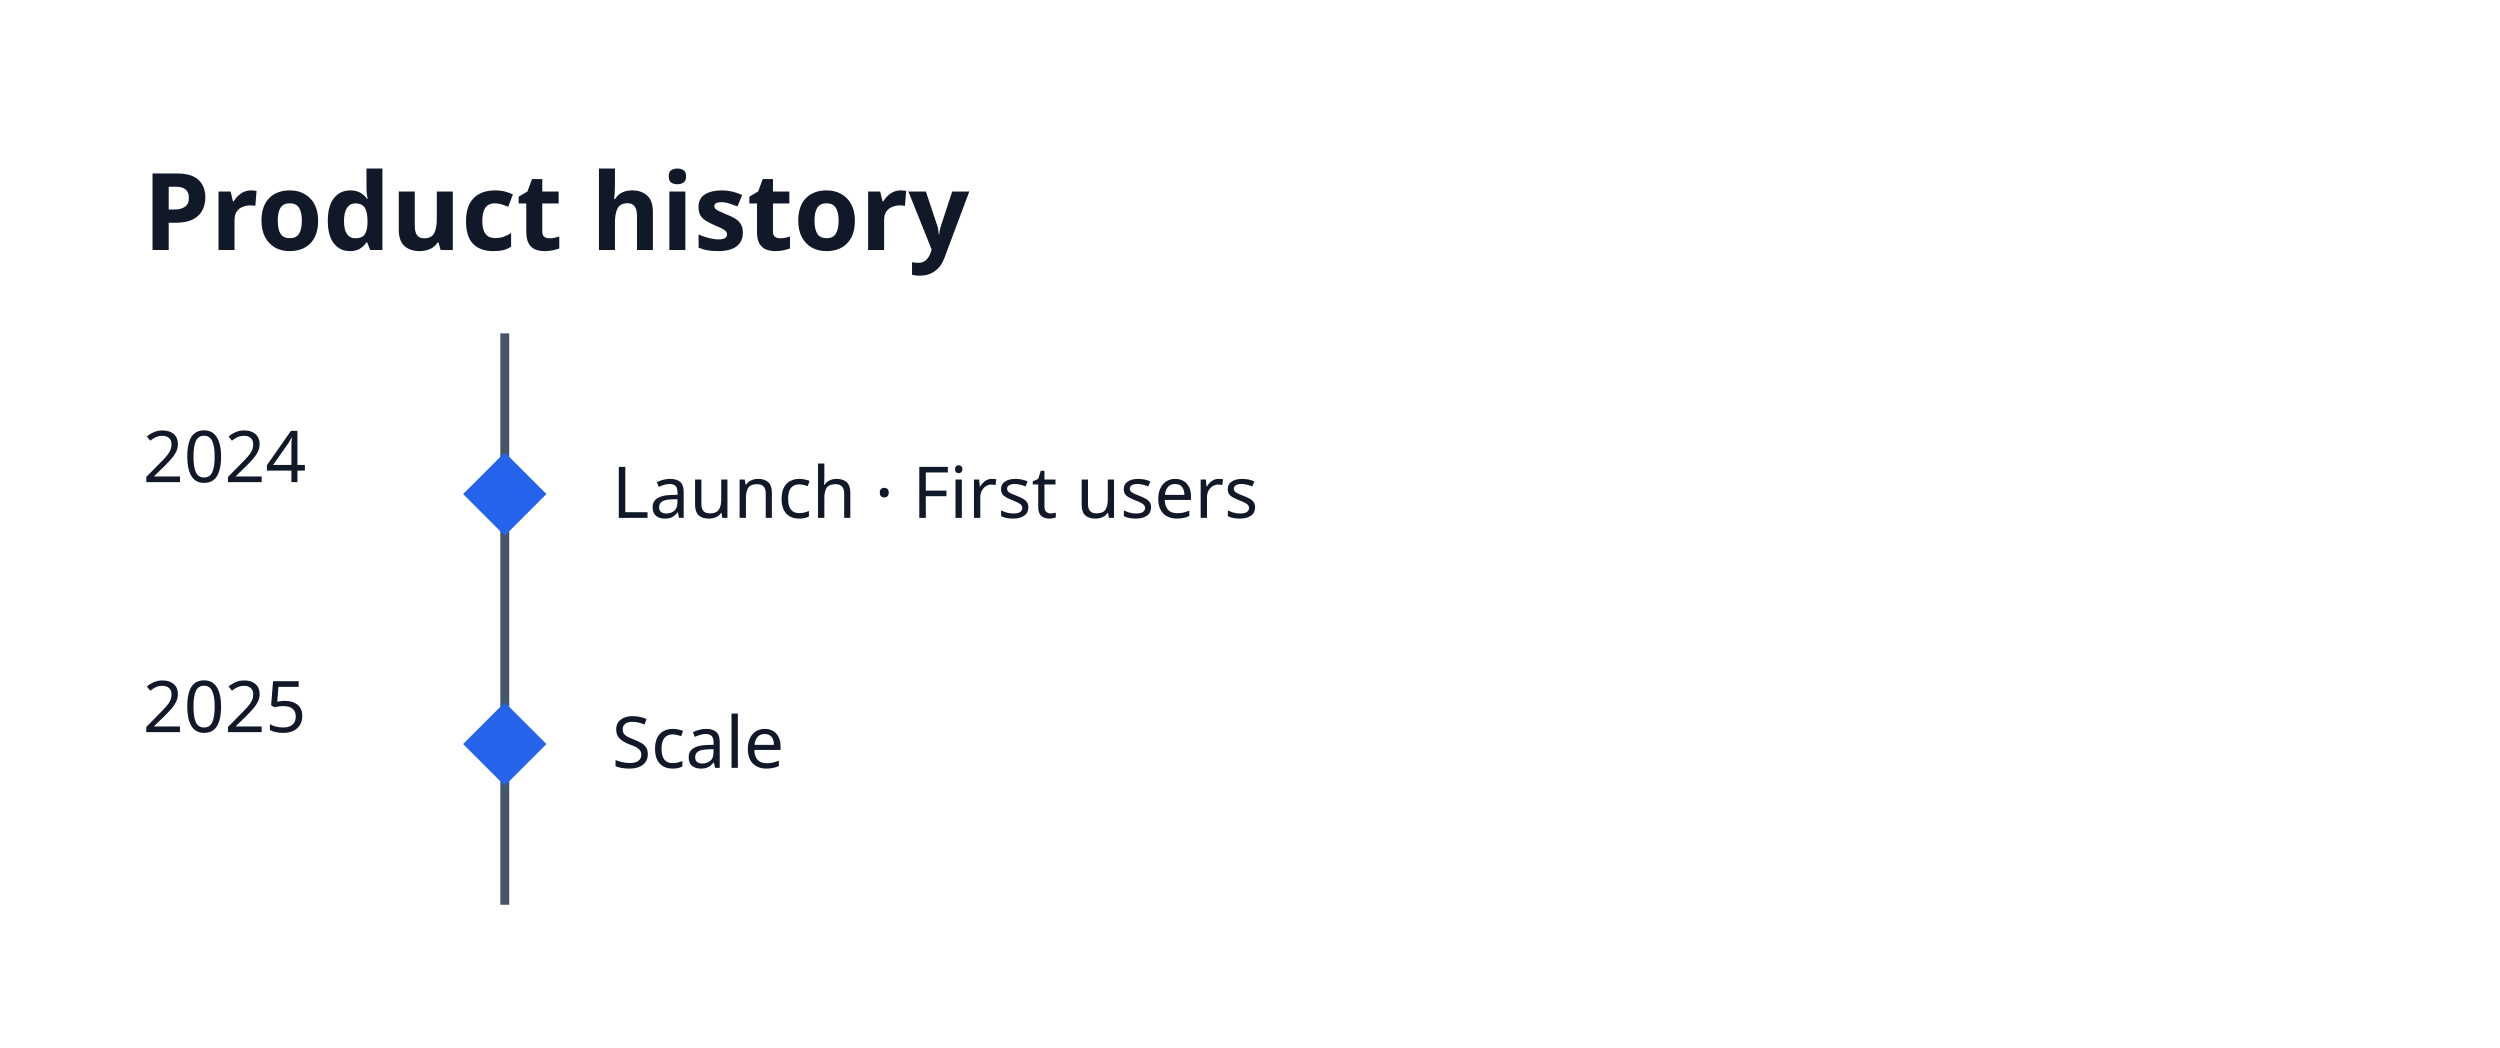
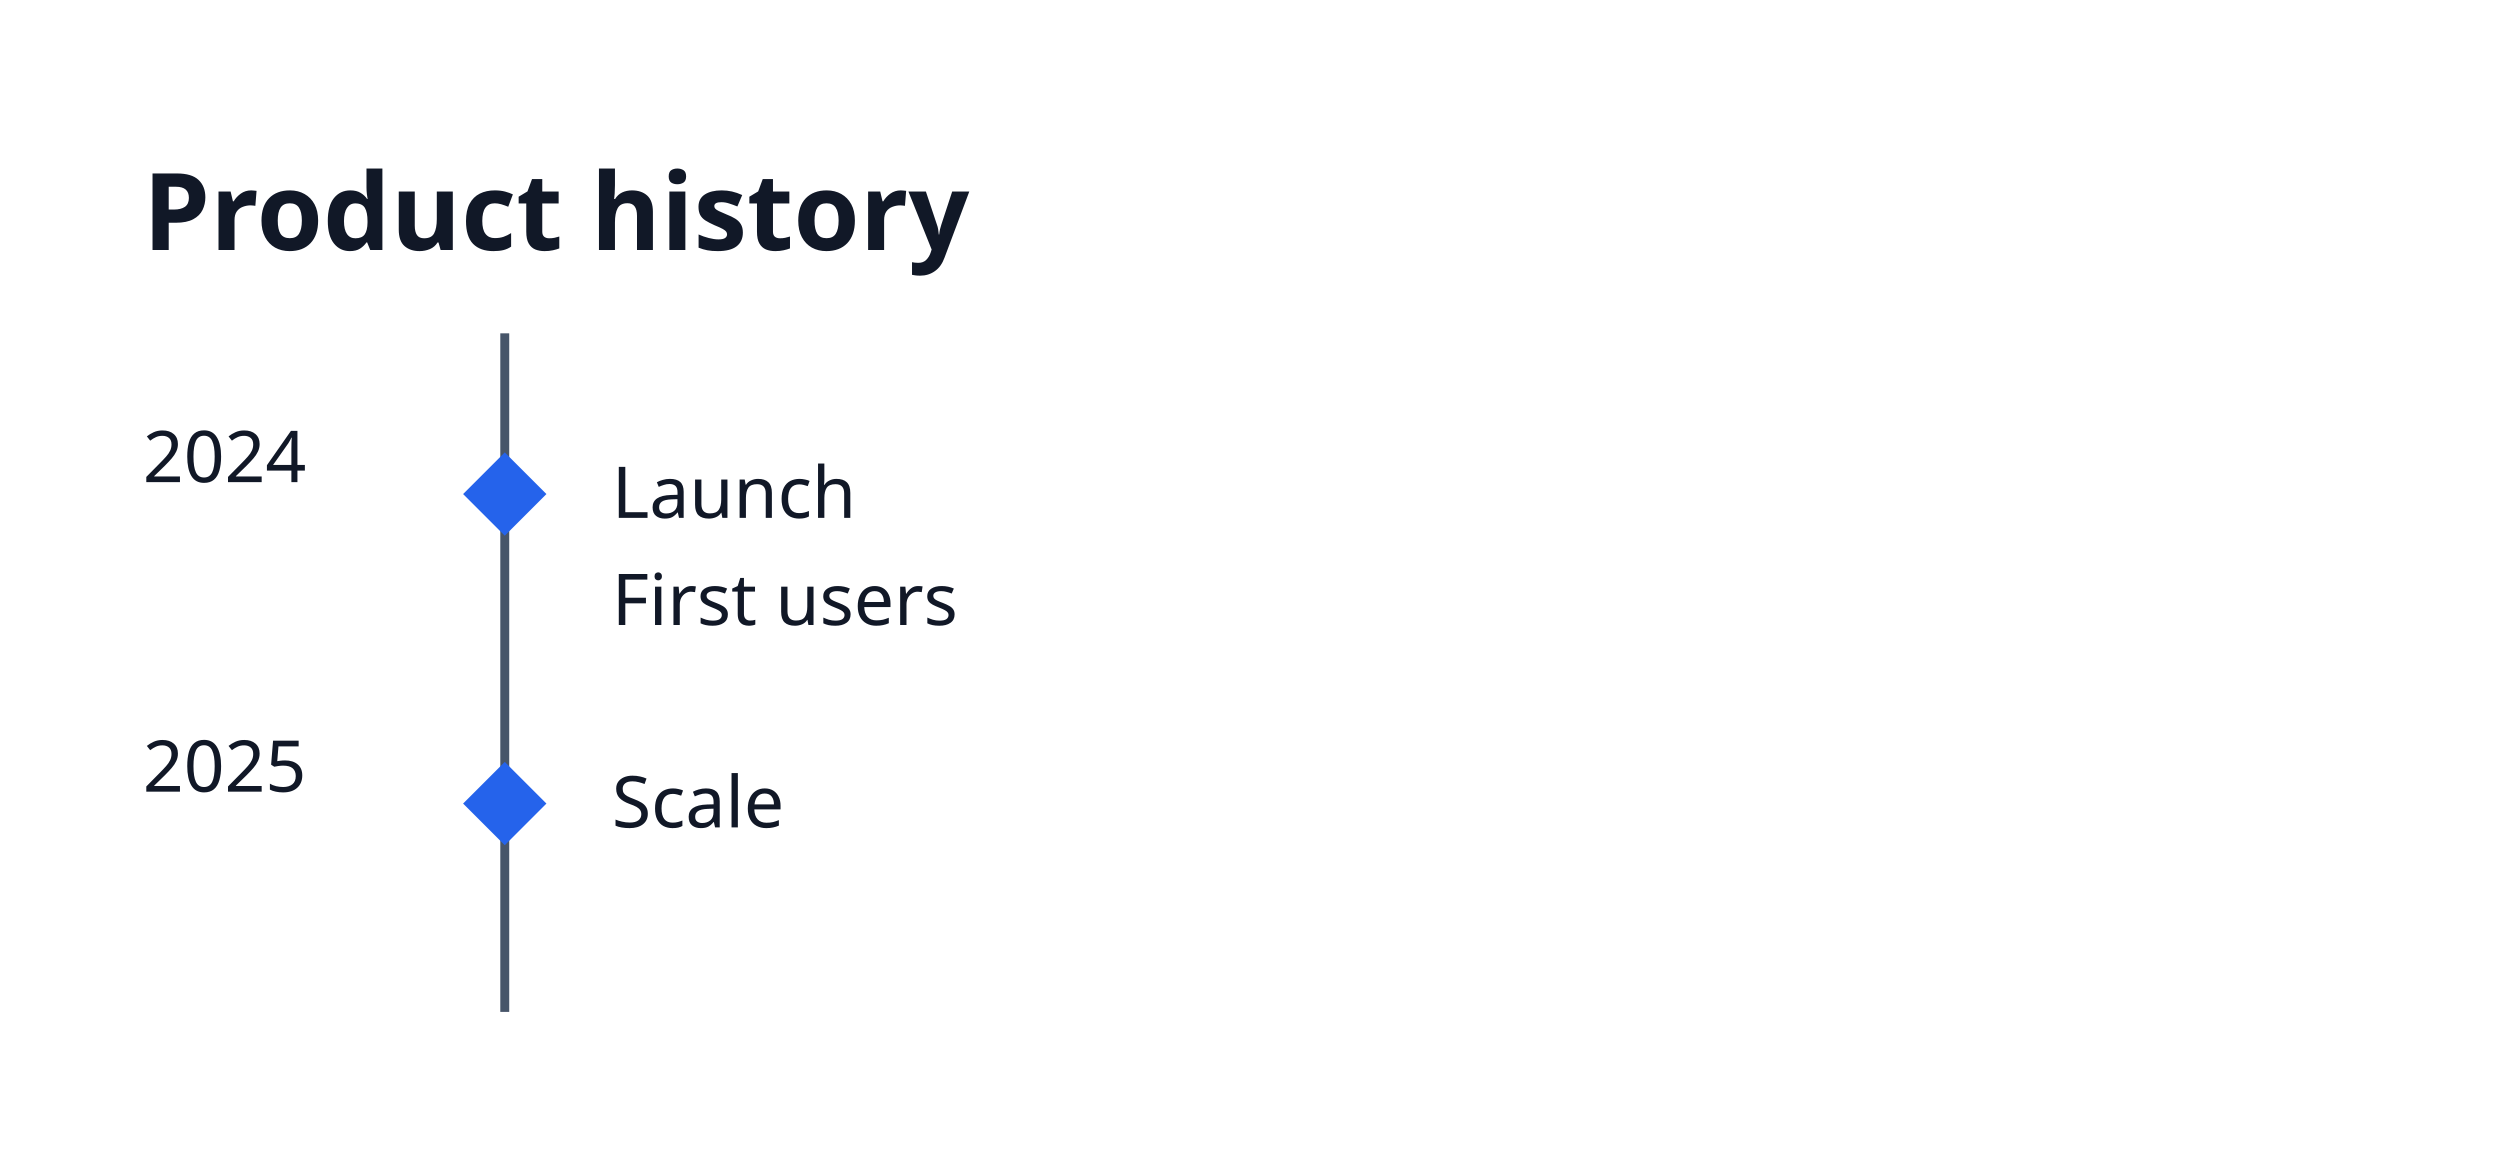
- <svg xmlns="http://www.w3.org/2000/svg" width="420" height="176" viewBox="0 0 420 176" role="img">
+ <svg xmlns="http://www.w3.org/2000/svg" width="420" height="194" viewBox="0 0 420 194" role="img">
  <text x="24" y="42" text-anchor="start" font-family="sans-serif" font-size="18" font-weight="600" fill="#111827">Product history</text>
-   <line x1="84.8" y1="56" x2="84.8" y2="152" stroke="#475569" stroke-width="1.5" fill="none" />
+   <line x1="84.8" y1="56" x2="84.8" y2="170" stroke="#475569" stroke-width="1.5" fill="none" />
  <text x="24" y="81" text-anchor="start" font-family="sans-serif" font-size="12" font-weight="400" fill="#111827">2024</text>
  <polygon points="84.8,76 91.8,83 84.8,90 77.8,83" fill="#2563eb" />
-   <text x="102.8" y="87" text-anchor="start" font-family="sans-serif" font-size="12" font-weight="400" fill="#111827">Launch · First users</text>
-   <text x="24" y="123" text-anchor="start" font-family="sans-serif" font-size="12" font-weight="400" fill="#111827">2025</text>
-   <polygon points="84.8,118 91.8,125 84.8,132 77.8,125" fill="#2563eb" />
-   <text x="102.8" y="129" text-anchor="start" font-family="sans-serif" font-size="12" font-weight="400" fill="#111827">Scale</text>
+   <text x="102.8" y="87" text-anchor="start" font-family="sans-serif" font-size="12" font-weight="400" fill="#111827">Launch</text>
+   <text x="102.8" y="105" text-anchor="start" font-family="sans-serif" font-size="12" font-weight="400" fill="#111827">First users</text>
+   <text x="24" y="133" text-anchor="start" font-family="sans-serif" font-size="12" font-weight="400" fill="#111827">2025</text>
+   <polygon points="84.8,128 91.8,135 84.8,142 77.8,135" fill="#2563eb" />
+   <text x="102.8" y="139" text-anchor="start" font-family="sans-serif" font-size="12" font-weight="400" fill="#111827">Scale</text>
</svg>
